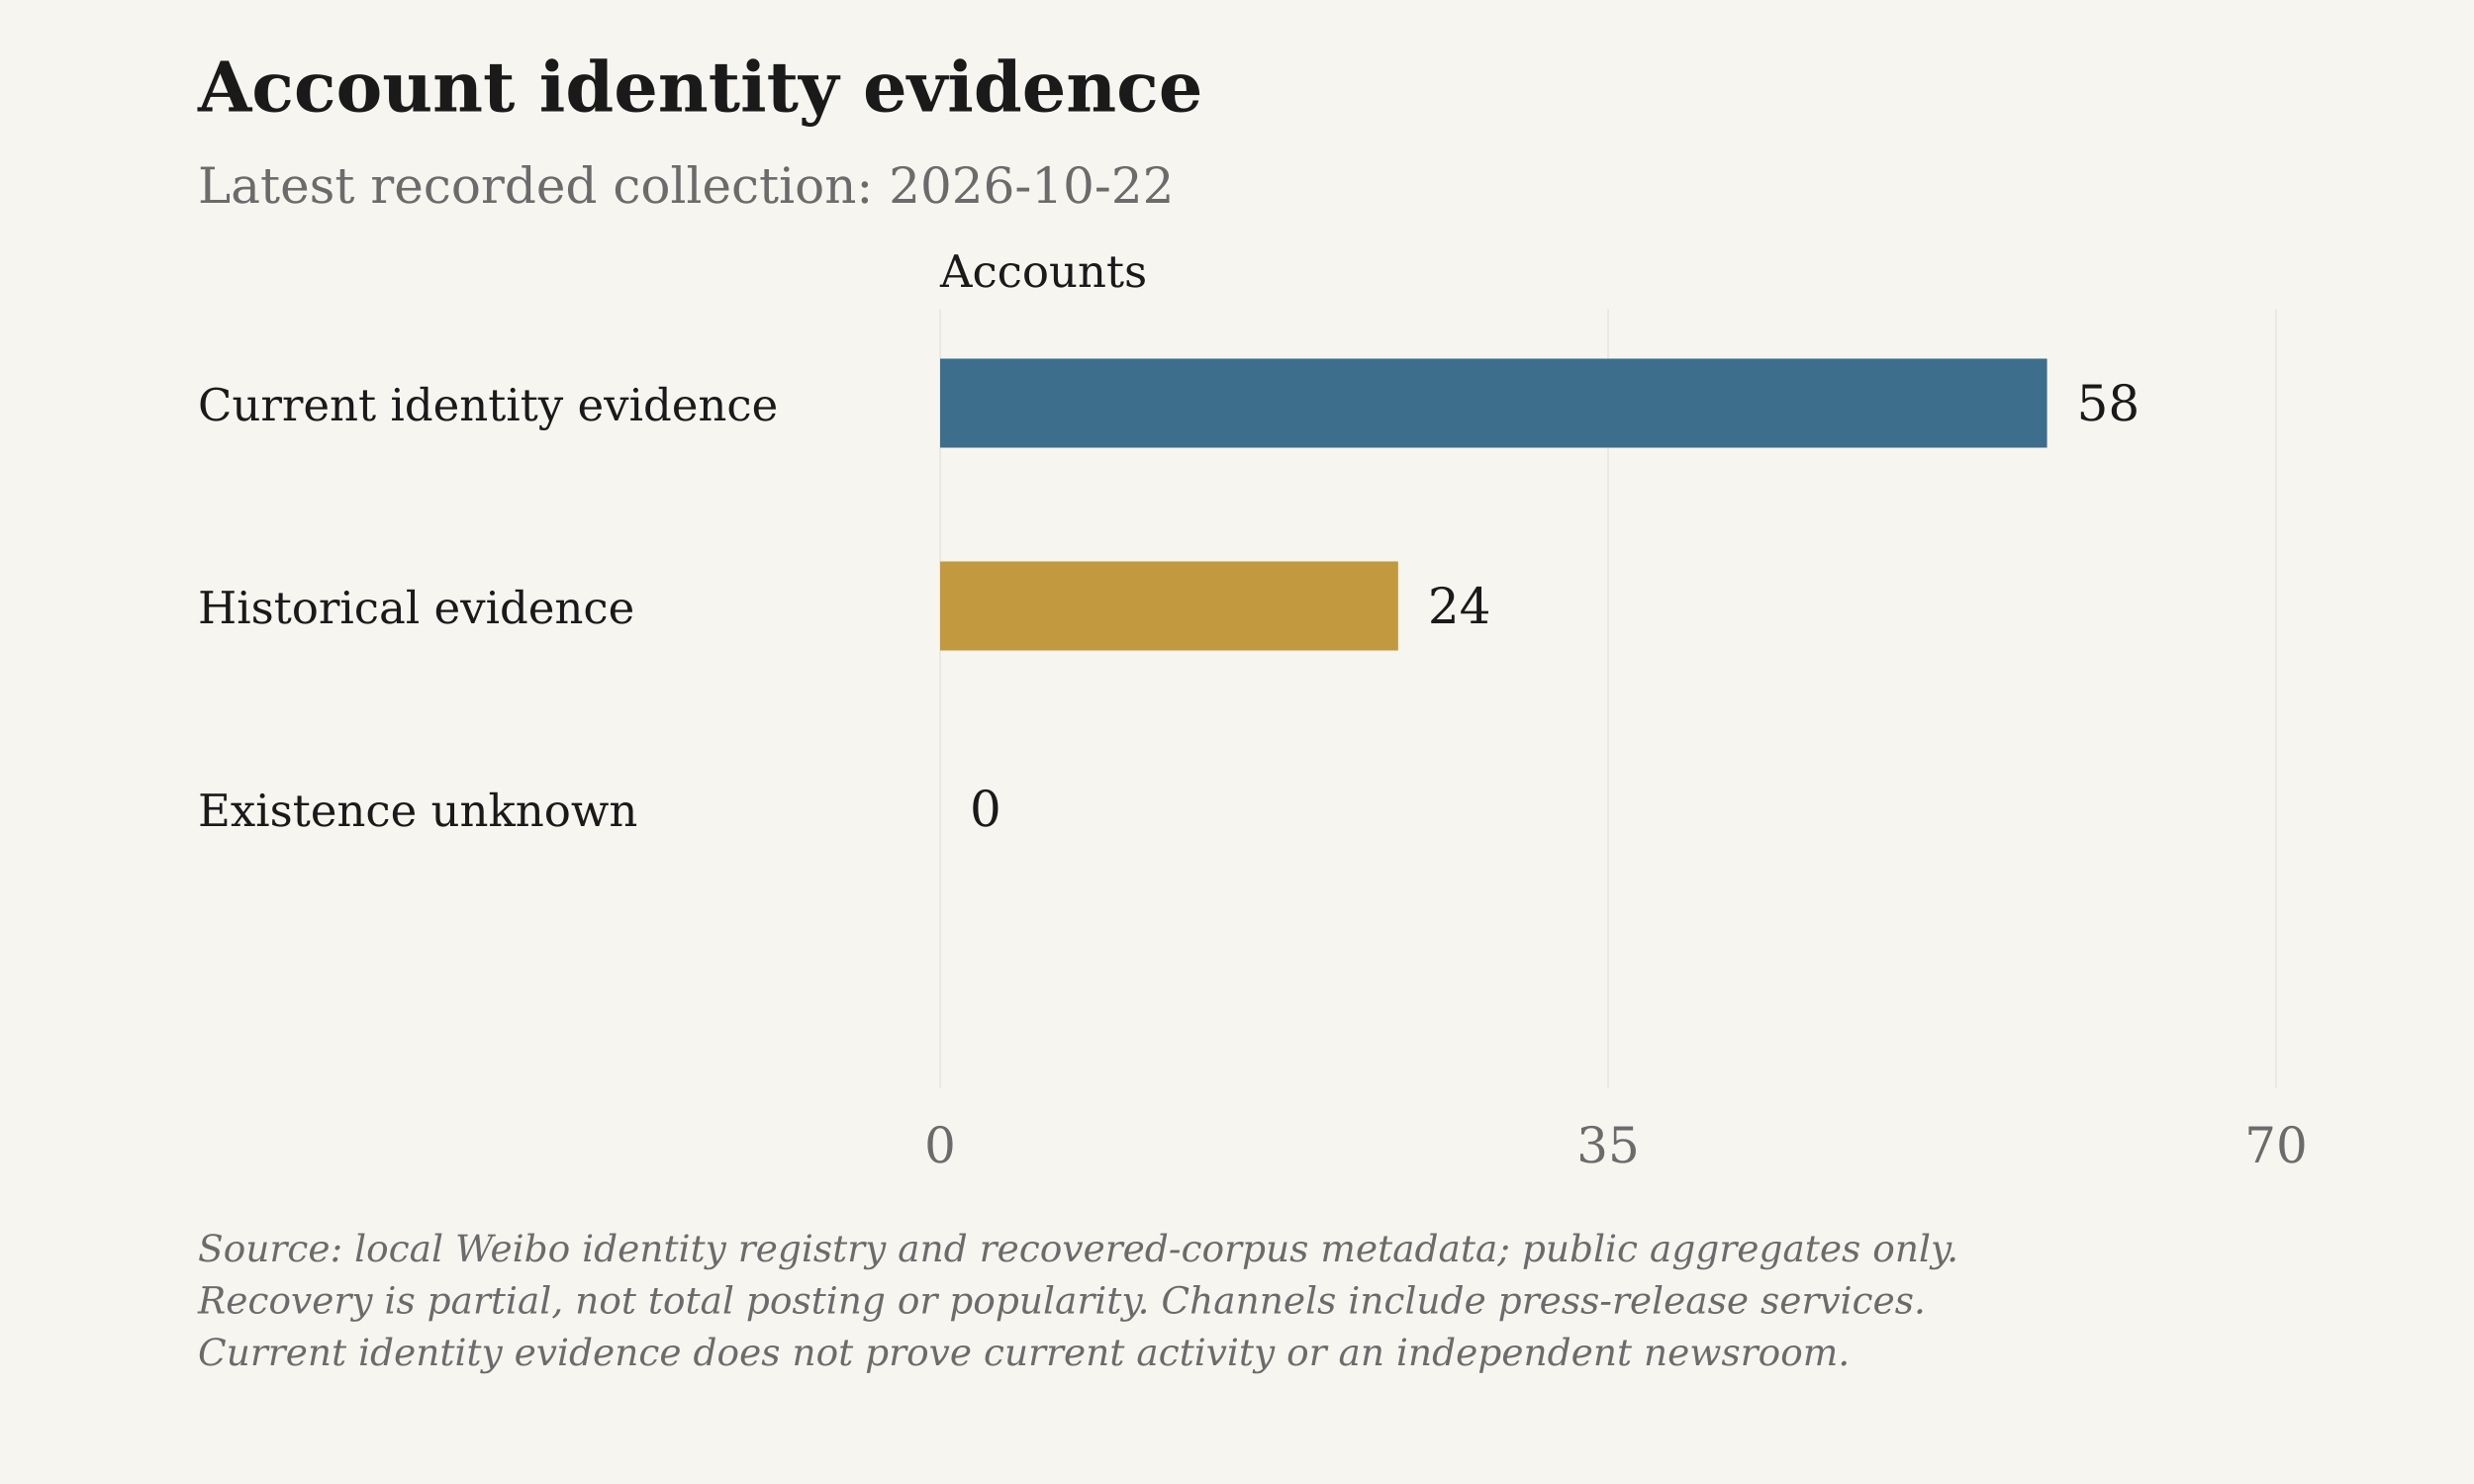
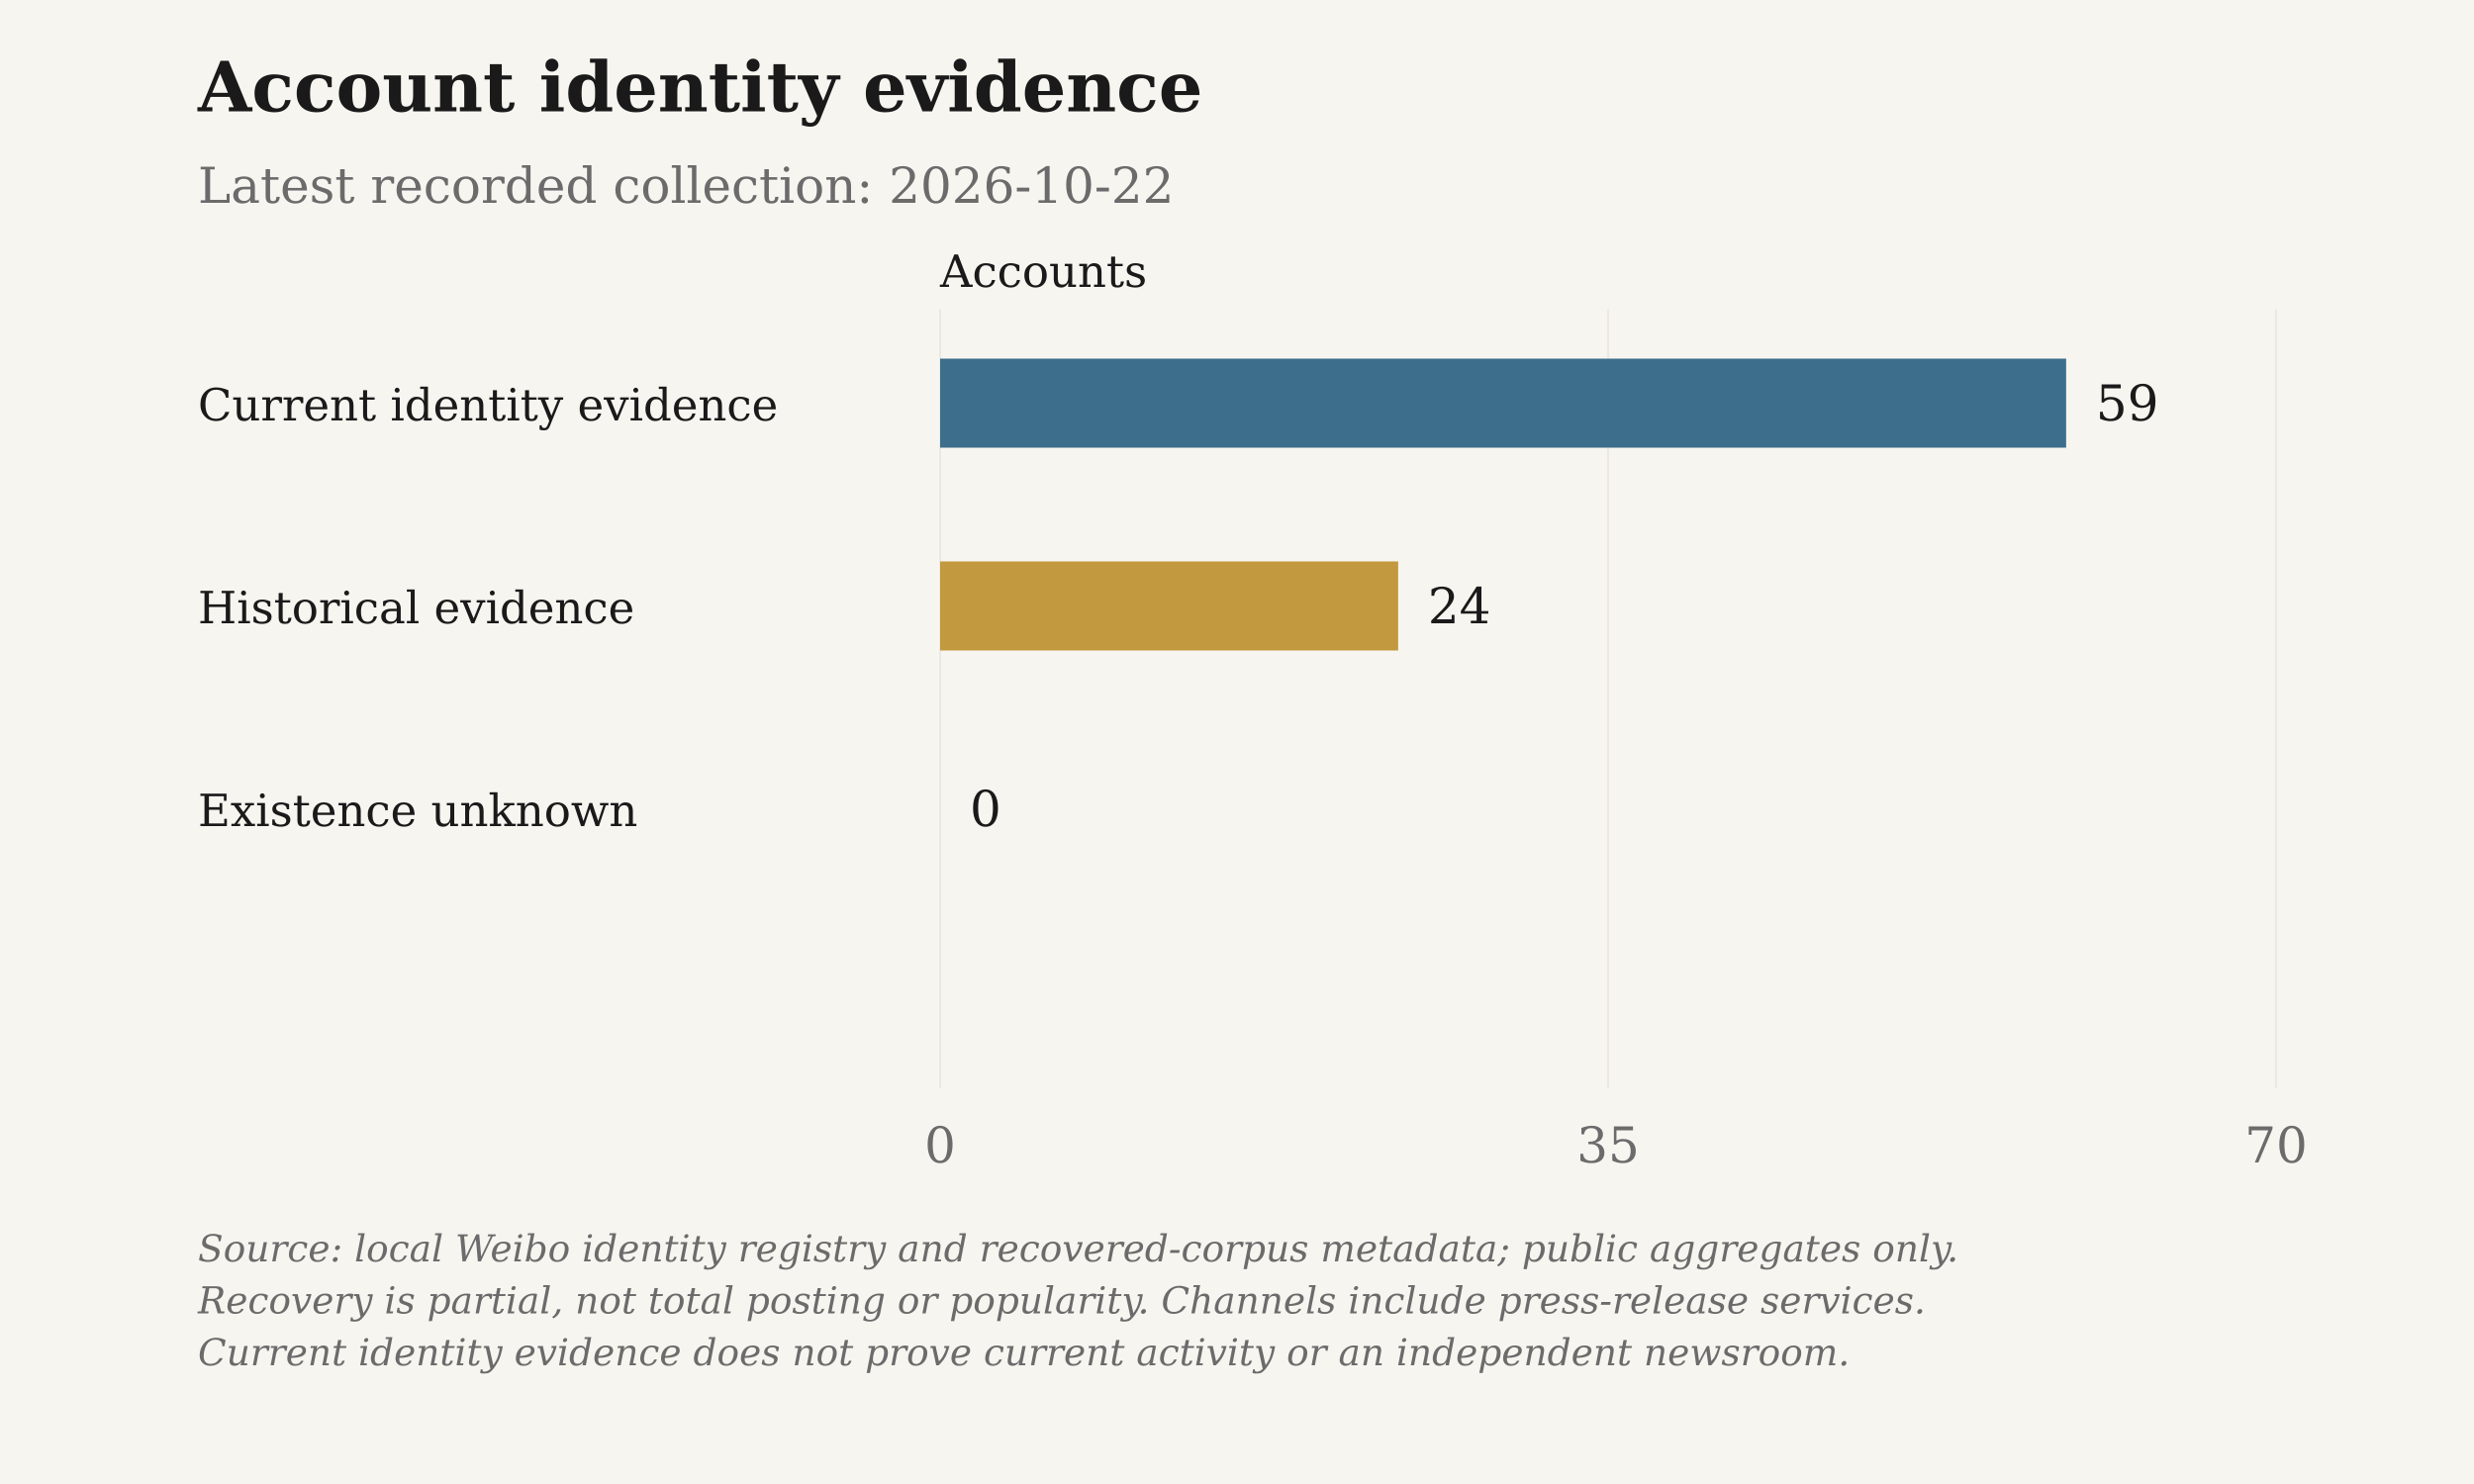
<svg xmlns="http://www.w3.org/2000/svg" viewBox="0 0 1000 600" role="img" aria-label="Account identity evidence">
  <rect class="chart-background" width="1000" height="600" fill="#F7F5F0" />
  <g font-family="DejaVu Serif, Georgia, 'Times New Roman', serif" font-size="20" fill="#6B6B6B">
    <text x="80" y="45" font-size="28" font-weight="bold" fill="#1A1A1A">Account identity evidence</text>
    <text x="80" y="82">Latest recorded collection: 2026-10-22</text>
    <text class="axis-unit" x="380" y="116" font-size="18" fill="#1A1A1A">Accounts</text>
    <path d="M380.00 125V440" stroke="#D6D3CC" stroke-opacity=".6" stroke-width=".5" />
    <text x="380.00" y="470" text-anchor="middle">0</text>
    <path d="M650.00 125V440" stroke="#D6D3CC" stroke-opacity=".6" stroke-width=".5" />
    <text x="650.00" y="470" text-anchor="middle">35</text>
    <path d="M920.00 125V440" stroke="#D6D3CC" stroke-opacity=".6" stroke-width=".5" />
    <text x="920.00" y="470" text-anchor="middle">70</text>
    <text x="80" y="170" font-size="18" fill="#1A1A1A">Current identity evidence</text>
-     <rect class="data-bar" data-label="Current identity evidence" data-value="58" x="380" y="145" width="447.43" height="36" fill="#3D6F8C" />
-     <text x="839.43" y="170" fill="#1A1A1A">58</text>
+     <rect class="data-bar" data-label="Current identity evidence" data-value="59" x="380" y="145" width="455.14" height="36" fill="#3D6F8C" />
+     <text x="847.14" y="170" fill="#1A1A1A">59</text>
    <text x="80" y="252" font-size="18" fill="#1A1A1A">Historical evidence</text>
    <rect class="data-bar" data-label="Historical evidence" data-value="24" x="380" y="227" width="185.14" height="36" fill="#C2993E" />
    <text x="577.14" y="252" fill="#1A1A1A">24</text>
    <text x="80" y="334" font-size="18" fill="#1A1A1A">Existence unknown</text>
    <rect class="data-bar" data-label="Existence unknown" data-value="0" x="380" y="309" width="0.00" height="36" fill="#6B6B6B" />
    <text x="392.00" y="334" fill="#1A1A1A">0</text>
    <text class="figure-source" x="80" y="510" font-size="15" font-style="italic">Source: local Weibo identity registry and recovered-corpus metadata; public aggregates only.</text>
    <text class="figure-source" x="80" y="531" font-size="15" font-style="italic">Recovery is partial, not total posting or popularity. Channels include press-release services.</text>
    <text class="figure-source" x="80" y="552" font-size="15" font-style="italic">Current identity evidence does not prove current activity or an independent newsroom.</text>
  </g>
</svg>
